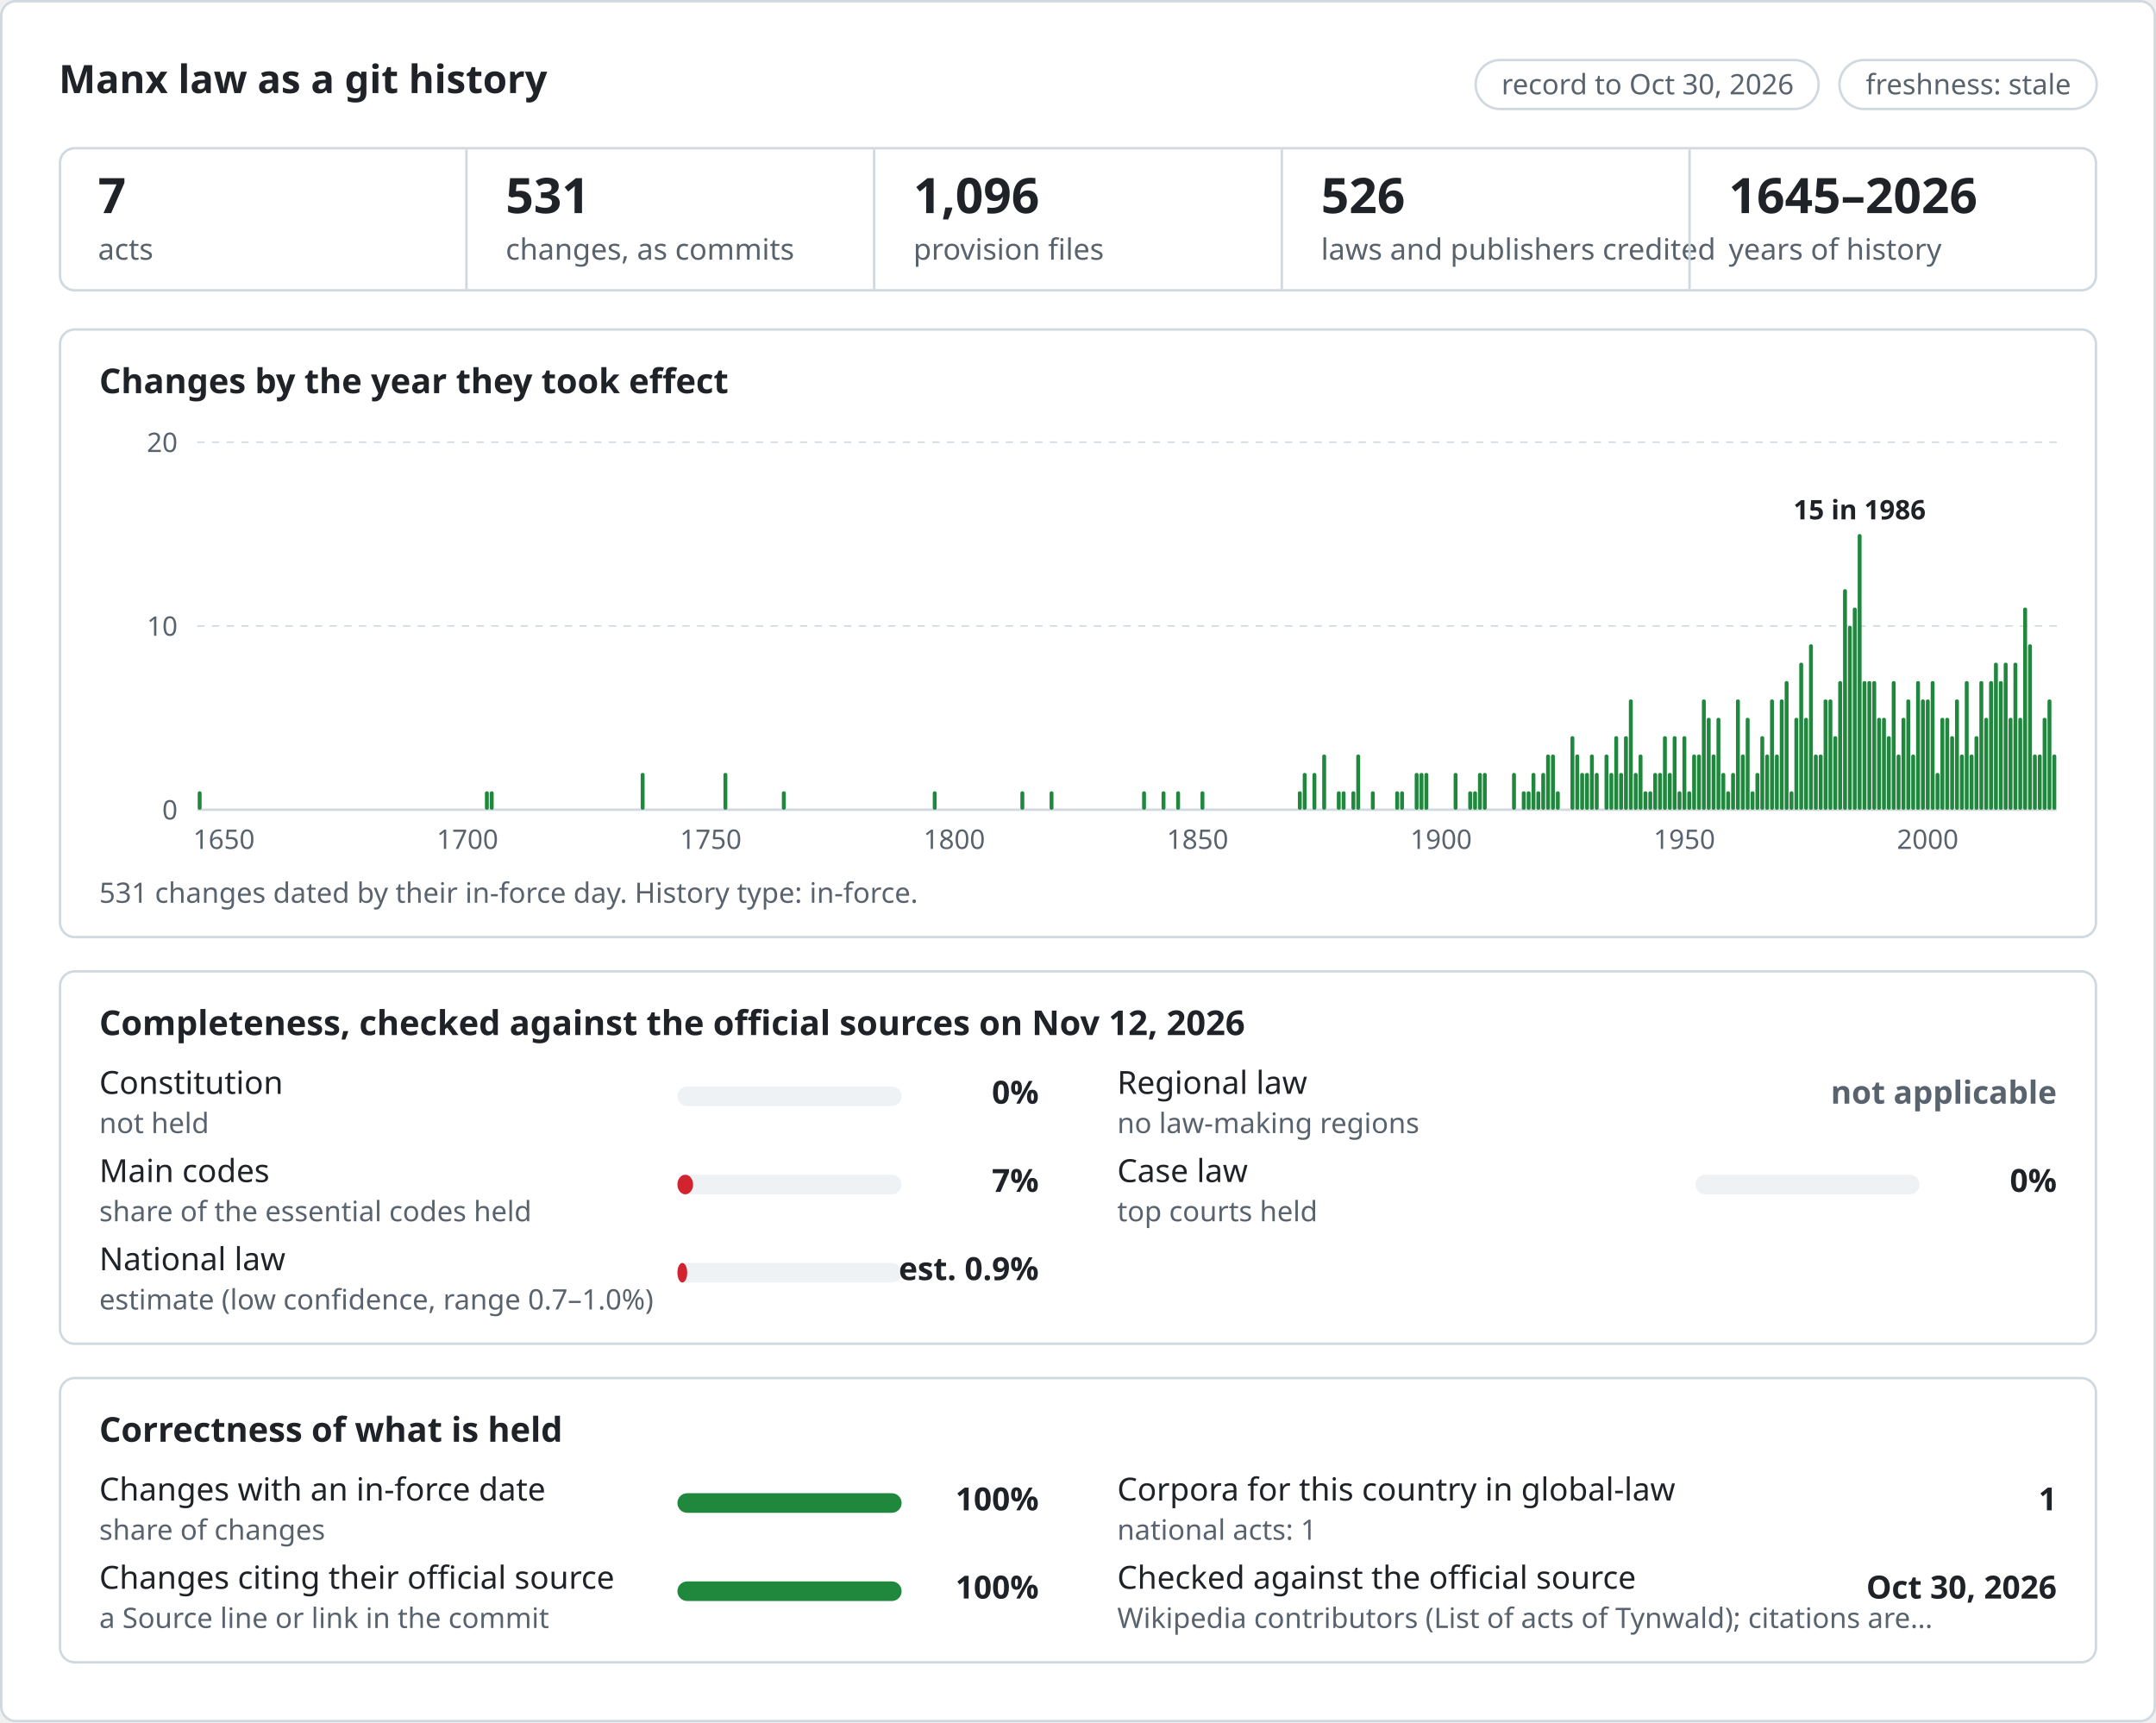
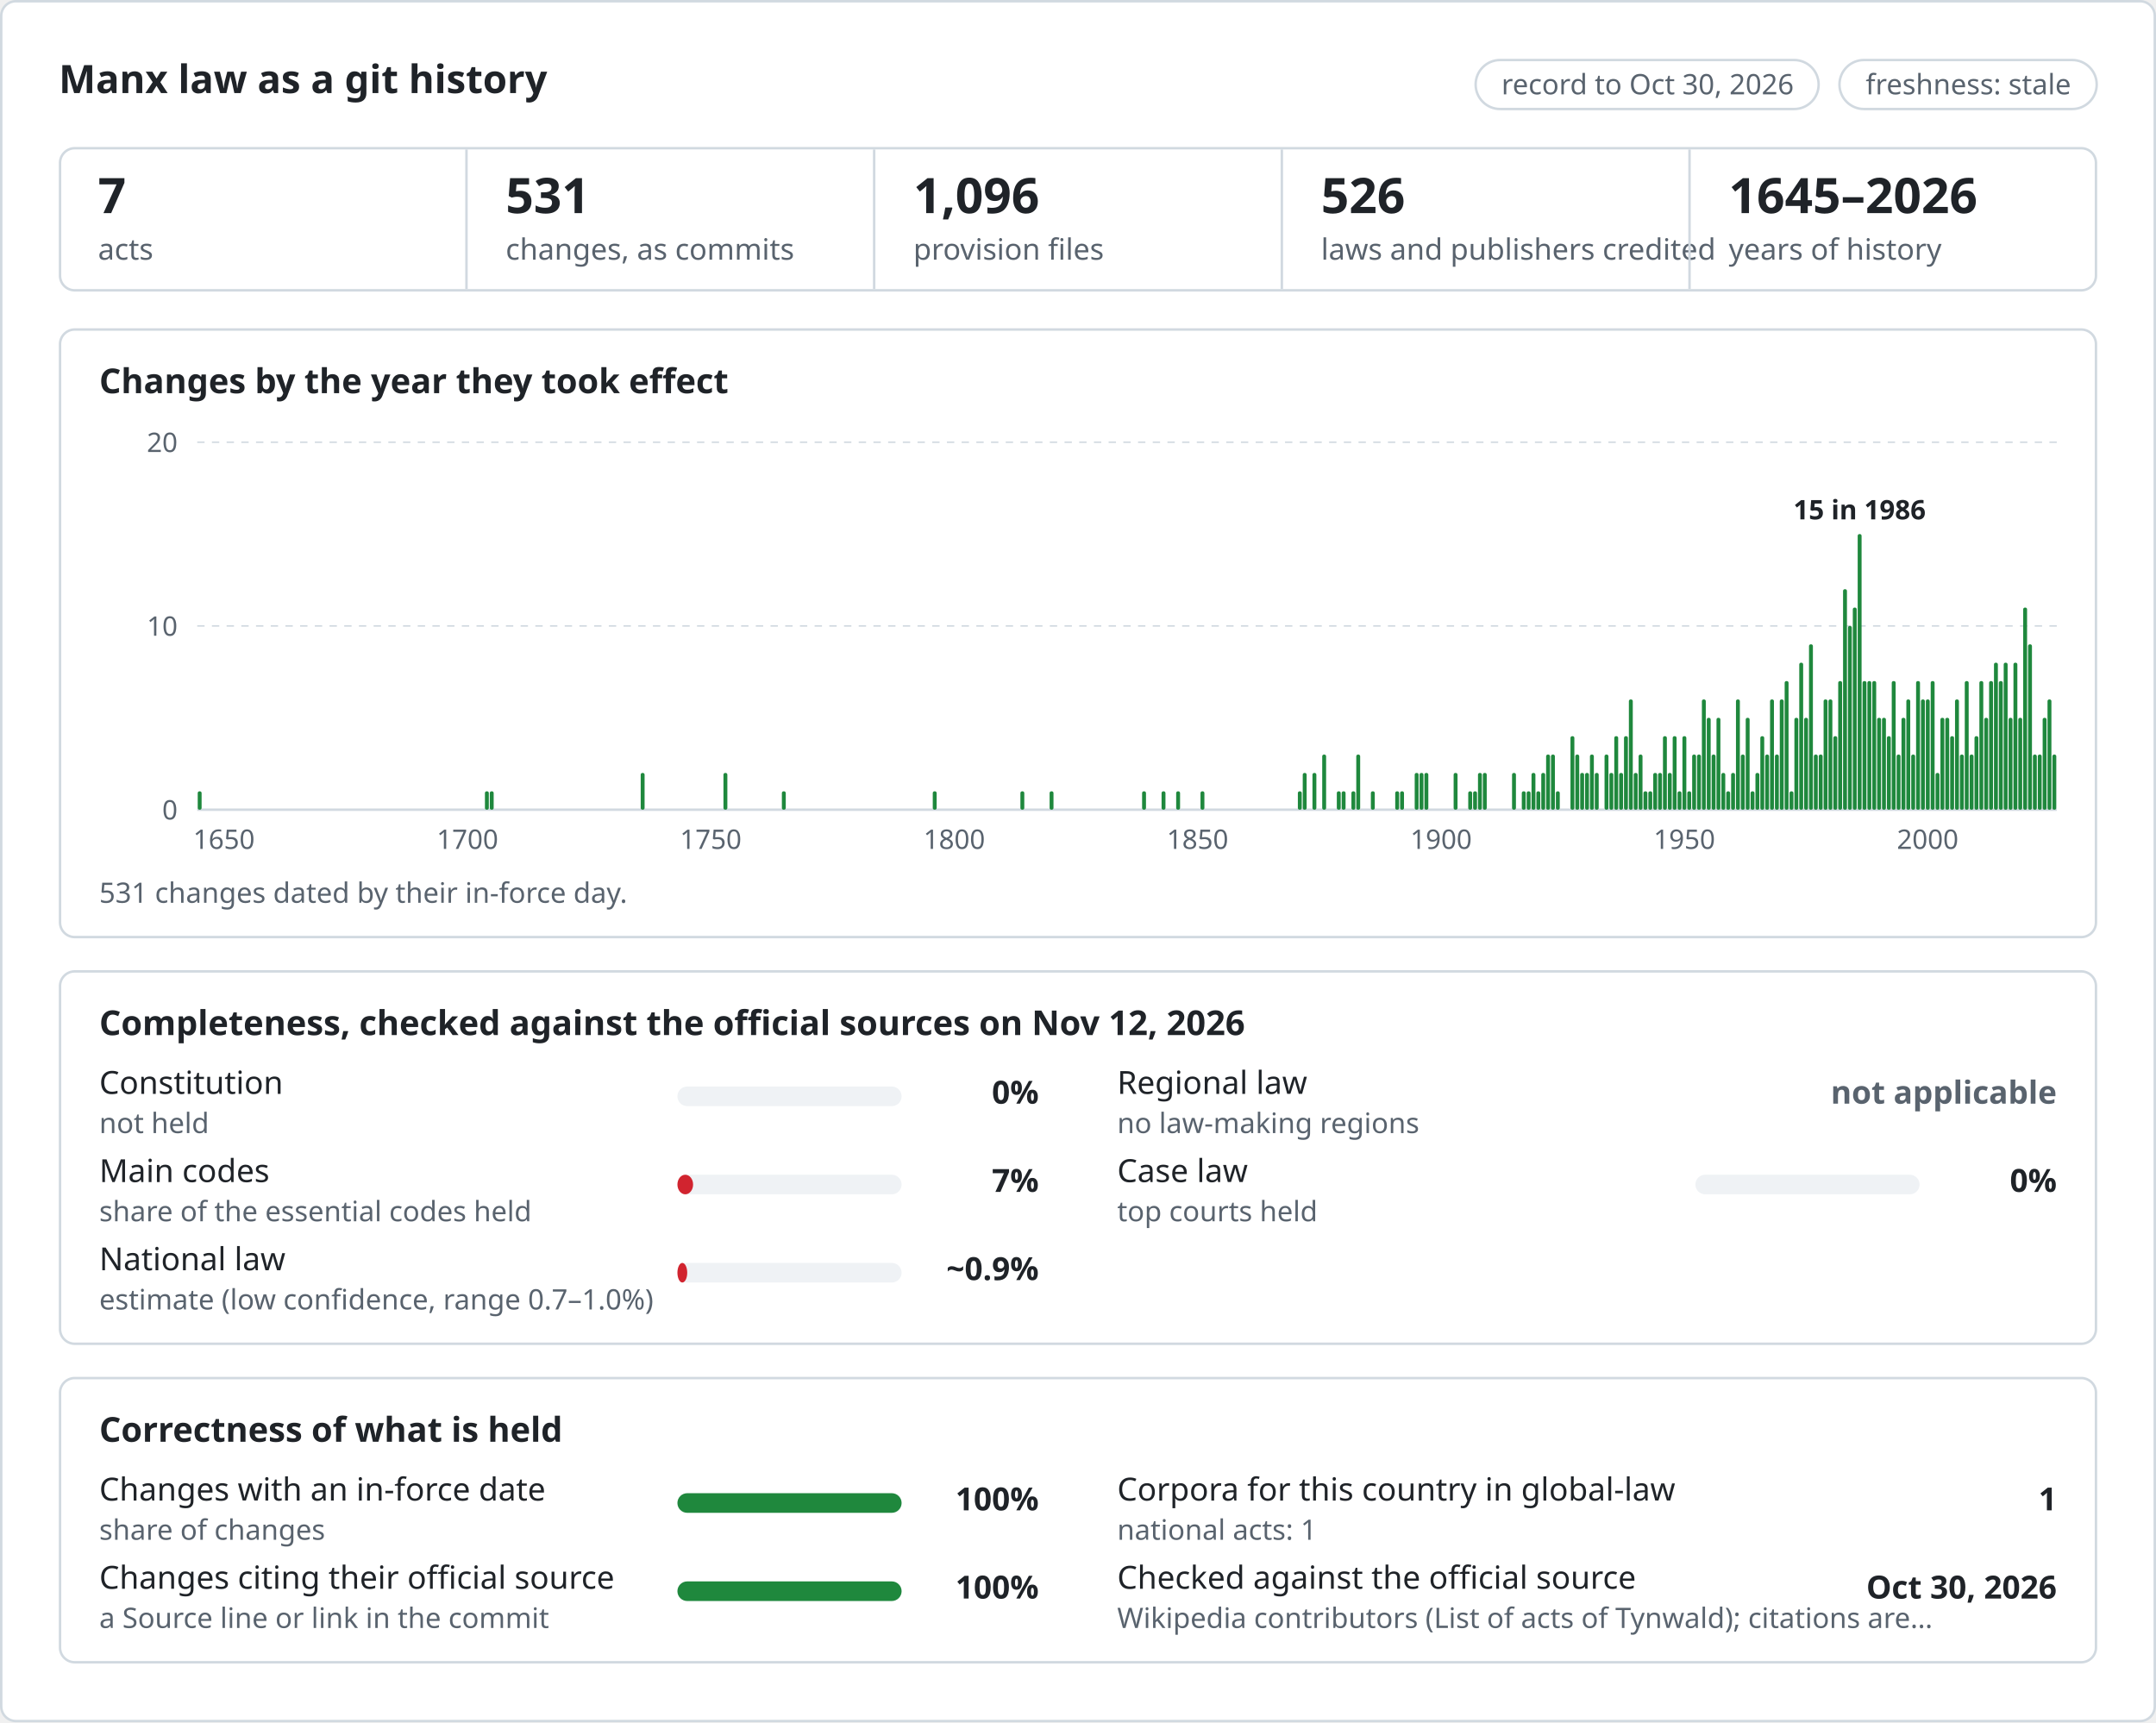
<svg xmlns="http://www.w3.org/2000/svg" width="880" height="703" viewBox="0 0 880 703" font-family="-apple-system,BlinkMacSystemFont,Segoe UI,Noto Sans,Helvetica,Arial,sans-serif">
  <rect x="0.5" y="0.5" width="879" height="702" rx="6" fill="#ffffff" stroke="#d1d9e0" />
  <text x="24" y="38" font-size="16" font-weight="600" fill="#1f2328">Manx law as a git history</text>
  <rect x="602.3" y="24.5" width="140" height="20" rx="10" fill="none" stroke="#d1d9e0" />
  <text x="672.5" y="38.5" font-size="11.5" font-weight="500" text-anchor="middle" fill="#59636e">record to Oct 30, 2026</text>
  <rect x="750.8" y="24.5" width="105" height="20" rx="10" fill="none" stroke="#d1d9e0" />
  <text x="803.4" y="38.5" font-size="11.5" font-weight="500" text-anchor="middle" fill="#59636e">freshness: stale</text>
  <rect x="24.5" y="60.5" width="831" height="58" rx="6" fill="#ffffff" stroke="#d1d9e0" />
  <text x="40.0" y="87" font-size="20" font-weight="600" fill="#1f2328">7</text>
  <text x="40.0" y="106" font-size="12" fill="#59636e">acts</text>
  <line x1="190.4" y1="61" x2="190.4" y2="118" stroke="#d1d9e0" />
  <text x="206.4" y="87" font-size="20" font-weight="600" fill="#1f2328">531</text>
  <text x="206.4" y="106" font-size="12" fill="#59636e">changes, as commits</text>
  <line x1="356.8" y1="61" x2="356.8" y2="118" stroke="#d1d9e0" />
  <text x="372.8" y="87" font-size="20" font-weight="600" fill="#1f2328">1,096</text>
  <text x="372.8" y="106" font-size="12" fill="#59636e">provision files</text>
  <line x1="523.2" y1="61" x2="523.2" y2="118" stroke="#d1d9e0" />
  <text x="539.2" y="87" font-size="20" font-weight="600" fill="#1f2328">526</text>
  <text x="539.2" y="106" font-size="12" fill="#59636e" textLength="142" lengthAdjust="spacingAndGlyphs">laws and publishers credited</text>
  <line x1="689.6" y1="61" x2="689.6" y2="118" stroke="#d1d9e0" />
  <text x="705.6" y="87" font-size="20" font-weight="600" fill="#1f2328">1645–2026</text>
  <text x="705.6" y="106" font-size="12" fill="#59636e">years of history</text>
  <rect x="24.5" y="134.5" width="831" height="248" rx="6" fill="#ffffff" stroke="#d1d9e0" />
  <text x="40.5" y="160.5" font-size="14" font-weight="600" fill="#1f2328">Changes by the year they took effect</text>
  <line x1="80.5" y1="330.5" x2="839.5" y2="330.5" stroke="#d1d9e0" stroke-width="1" />
  <text x="72.5" y="334.5" font-size="11" text-anchor="end" fill="#59636e">0</text>
  <line x1="80.5" y1="255.5" x2="839.5" y2="255.5" stroke="#d1d9e0" stroke-width="0.6" stroke-dasharray="3 3" />
  <text x="72.5" y="259.5" font-size="11" text-anchor="end" fill="#59636e">10</text>
  <line x1="80.5" y1="180.5" x2="839.5" y2="180.5" stroke="#d1d9e0" stroke-width="0.6" stroke-dasharray="3 3" />
  <text x="72.5" y="184.5" font-size="11" text-anchor="end" fill="#59636e">20</text>
  <rect x="80.70" y="323.0" width="1.59" height="7.5" rx="0.7" fill="#1f883d" />
  <text x="91.4" y="346.5" font-size="11" text-anchor="middle" fill="#59636e">1650</text>
  <text x="190.8" y="346.5" font-size="11" text-anchor="middle" fill="#59636e">1700</text>
  <rect x="197.93" y="323.0" width="1.59" height="7.5" rx="0.7" fill="#1f883d" />
  <rect x="199.91" y="323.0" width="1.59" height="7.5" rx="0.7" fill="#1f883d" />
  <rect x="261.51" y="315.5" width="1.59" height="15.0" rx="0.7" fill="#1f883d" />
  <text x="290.1" y="346.5" font-size="11" text-anchor="middle" fill="#59636e">1750</text>
  <rect x="295.29" y="315.5" width="1.59" height="15.0" rx="0.7" fill="#1f883d" />
  <rect x="319.13" y="323.0" width="1.59" height="7.5" rx="0.7" fill="#1f883d" />
  <rect x="380.72" y="323.0" width="1.59" height="7.5" rx="0.7" fill="#1f883d" />
  <text x="389.5" y="346.5" font-size="11" text-anchor="middle" fill="#59636e">1800</text>
  <rect x="416.49" y="323.0" width="1.59" height="7.5" rx="0.7" fill="#1f883d" />
  <rect x="428.41" y="323.0" width="1.59" height="7.5" rx="0.7" fill="#1f883d" />
  <rect x="466.16" y="323.0" width="1.59" height="7.5" rx="0.7" fill="#1f883d" />
  <rect x="474.11" y="323.0" width="1.59" height="7.5" rx="0.7" fill="#1f883d" />
  <rect x="480.07" y="323.0" width="1.59" height="7.5" rx="0.7" fill="#1f883d" />
  <text x="488.8" y="346.5" font-size="11" text-anchor="middle" fill="#59636e">1850</text>
  <rect x="490.00" y="323.0" width="1.59" height="7.5" rx="0.7" fill="#1f883d" />
  <rect x="529.74" y="323.0" width="1.59" height="7.5" rx="0.7" fill="#1f883d" />
  <rect x="531.73" y="315.5" width="1.59" height="15.0" rx="0.7" fill="#1f883d" />
  <rect x="535.70" y="315.5" width="1.59" height="15.0" rx="0.7" fill="#1f883d" />
  <rect x="539.68" y="308.0" width="1.59" height="22.5" rx="0.7" fill="#1f883d" />
  <rect x="545.64" y="323.0" width="1.59" height="7.5" rx="0.7" fill="#1f883d" />
  <rect x="547.62" y="323.0" width="1.59" height="7.5" rx="0.7" fill="#1f883d" />
  <rect x="551.60" y="323.0" width="1.59" height="7.5" rx="0.7" fill="#1f883d" />
  <rect x="553.58" y="308.0" width="1.59" height="22.5" rx="0.7" fill="#1f883d" />
  <rect x="559.54" y="323.0" width="1.59" height="7.5" rx="0.7" fill="#1f883d" />
  <rect x="569.48" y="323.0" width="1.59" height="7.5" rx="0.7" fill="#1f883d" />
  <rect x="571.47" y="323.0" width="1.59" height="7.5" rx="0.7" fill="#1f883d" />
  <rect x="577.43" y="315.5" width="1.59" height="15.0" rx="0.7" fill="#1f883d" />
  <rect x="579.41" y="315.5" width="1.59" height="15.0" rx="0.7" fill="#1f883d" />
  <rect x="581.40" y="315.5" width="1.59" height="15.0" rx="0.7" fill="#1f883d" />
  <text x="588.2" y="346.5" font-size="11" text-anchor="middle" fill="#59636e">1900</text>
  <rect x="593.32" y="315.5" width="1.59" height="15.0" rx="0.7" fill="#1f883d" />
  <rect x="599.28" y="323.0" width="1.59" height="7.5" rx="0.7" fill="#1f883d" />
  <rect x="601.27" y="323.0" width="1.59" height="7.5" rx="0.7" fill="#1f883d" />
  <rect x="603.26" y="315.5" width="1.59" height="15.0" rx="0.7" fill="#1f883d" />
  <rect x="605.24" y="315.5" width="1.59" height="15.0" rx="0.7" fill="#1f883d" />
  <rect x="617.16" y="315.5" width="1.59" height="15.0" rx="0.7" fill="#1f883d" />
  <rect x="621.14" y="323.0" width="1.59" height="7.5" rx="0.7" fill="#1f883d" />
  <rect x="623.13" y="323.0" width="1.59" height="7.5" rx="0.7" fill="#1f883d" />
  <rect x="625.11" y="315.5" width="1.59" height="15.0" rx="0.7" fill="#1f883d" />
  <rect x="627.10" y="323.0" width="1.59" height="7.5" rx="0.7" fill="#1f883d" />
  <rect x="629.09" y="315.5" width="1.59" height="15.0" rx="0.7" fill="#1f883d" />
  <rect x="631.07" y="308.0" width="1.59" height="22.5" rx="0.7" fill="#1f883d" />
  <rect x="633.06" y="308.0" width="1.59" height="22.5" rx="0.7" fill="#1f883d" />
  <rect x="635.05" y="323.0" width="1.59" height="7.5" rx="0.7" fill="#1f883d" />
  <rect x="641.01" y="300.5" width="1.59" height="30.0" rx="0.7" fill="#1f883d" />
  <rect x="642.99" y="308.0" width="1.59" height="22.5" rx="0.7" fill="#1f883d" />
  <rect x="644.98" y="315.5" width="1.59" height="15.0" rx="0.7" fill="#1f883d" />
  <rect x="646.97" y="315.5" width="1.59" height="15.0" rx="0.7" fill="#1f883d" />
  <rect x="648.96" y="308.0" width="1.59" height="22.5" rx="0.7" fill="#1f883d" />
  <rect x="650.94" y="315.5" width="1.59" height="15.0" rx="0.7" fill="#1f883d" />
  <rect x="654.92" y="308.0" width="1.59" height="22.5" rx="0.7" fill="#1f883d" />
  <rect x="656.90" y="315.5" width="1.59" height="15.0" rx="0.7" fill="#1f883d" />
  <rect x="658.89" y="300.5" width="1.59" height="30.0" rx="0.7" fill="#1f883d" />
  <rect x="660.88" y="315.5" width="1.59" height="15.0" rx="0.7" fill="#1f883d" />
  <rect x="662.86" y="300.5" width="1.59" height="30.0" rx="0.7" fill="#1f883d" />
  <rect x="664.85" y="285.5" width="1.59" height="45.0" rx="0.7" fill="#1f883d" />
  <rect x="666.84" y="315.5" width="1.59" height="15.0" rx="0.7" fill="#1f883d" />
  <rect x="668.82" y="308.0" width="1.59" height="22.5" rx="0.7" fill="#1f883d" />
  <rect x="670.81" y="323.0" width="1.59" height="7.5" rx="0.7" fill="#1f883d" />
  <rect x="672.80" y="323.0" width="1.59" height="7.5" rx="0.7" fill="#1f883d" />
  <rect x="674.79" y="315.5" width="1.59" height="15.0" rx="0.7" fill="#1f883d" />
  <rect x="676.77" y="315.5" width="1.59" height="15.0" rx="0.7" fill="#1f883d" />
  <rect x="678.76" y="300.5" width="1.59" height="30.0" rx="0.7" fill="#1f883d" />
  <rect x="680.75" y="315.5" width="1.59" height="15.0" rx="0.7" fill="#1f883d" />
  <rect x="682.73" y="300.5" width="1.59" height="30.0" rx="0.7" fill="#1f883d" />
  <rect x="684.72" y="323.0" width="1.59" height="7.5" rx="0.7" fill="#1f883d" />
  <rect x="686.71" y="300.5" width="1.59" height="30.0" rx="0.7" fill="#1f883d" />
  <text x="687.5" y="346.5" font-size="11" text-anchor="middle" fill="#59636e">1950</text>
  <rect x="688.69" y="323.0" width="1.59" height="7.5" rx="0.7" fill="#1f883d" />
  <rect x="690.68" y="308.0" width="1.59" height="22.5" rx="0.7" fill="#1f883d" />
  <rect x="692.67" y="308.0" width="1.59" height="22.5" rx="0.7" fill="#1f883d" />
  <rect x="694.65" y="285.5" width="1.59" height="45.0" rx="0.7" fill="#1f883d" />
  <rect x="696.64" y="293.0" width="1.59" height="37.5" rx="0.7" fill="#1f883d" />
  <rect x="698.63" y="308.0" width="1.59" height="22.5" rx="0.7" fill="#1f883d" />
  <rect x="700.61" y="293.0" width="1.59" height="37.5" rx="0.7" fill="#1f883d" />
  <rect x="702.60" y="315.5" width="1.59" height="15.0" rx="0.7" fill="#1f883d" />
  <rect x="704.59" y="323.0" width="1.59" height="7.5" rx="0.7" fill="#1f883d" />
  <rect x="706.58" y="315.5" width="1.59" height="15.0" rx="0.7" fill="#1f883d" />
  <rect x="708.56" y="285.5" width="1.59" height="45.0" rx="0.7" fill="#1f883d" />
  <rect x="710.55" y="308.0" width="1.59" height="22.5" rx="0.7" fill="#1f883d" />
  <rect x="712.54" y="293.0" width="1.59" height="37.5" rx="0.7" fill="#1f883d" />
  <rect x="714.52" y="323.0" width="1.59" height="7.5" rx="0.7" fill="#1f883d" />
  <rect x="716.51" y="315.5" width="1.59" height="15.0" rx="0.7" fill="#1f883d" />
  <rect x="718.50" y="300.5" width="1.59" height="30.0" rx="0.7" fill="#1f883d" />
  <rect x="720.48" y="308.0" width="1.59" height="22.5" rx="0.7" fill="#1f883d" />
  <rect x="722.47" y="285.5" width="1.59" height="45.0" rx="0.7" fill="#1f883d" />
  <rect x="724.46" y="308.0" width="1.59" height="22.5" rx="0.7" fill="#1f883d" />
  <rect x="726.44" y="285.5" width="1.59" height="45.0" rx="0.7" fill="#1f883d" />
  <rect x="728.43" y="278.0" width="1.59" height="52.5" rx="0.7" fill="#1f883d" />
  <rect x="730.42" y="323.0" width="1.59" height="7.5" rx="0.7" fill="#1f883d" />
  <rect x="732.41" y="293.0" width="1.59" height="37.5" rx="0.7" fill="#1f883d" />
  <rect x="734.39" y="270.5" width="1.59" height="60.0" rx="0.7" fill="#1f883d" />
  <rect x="736.38" y="293.0" width="1.59" height="37.5" rx="0.7" fill="#1f883d" />
  <rect x="738.37" y="263.0" width="1.59" height="67.5" rx="0.7" fill="#1f883d" />
  <rect x="740.35" y="308.0" width="1.59" height="22.5" rx="0.7" fill="#1f883d" />
  <rect x="742.34" y="308.0" width="1.59" height="22.5" rx="0.7" fill="#1f883d" />
  <rect x="744.33" y="285.5" width="1.59" height="45.0" rx="0.7" fill="#1f883d" />
  <rect x="746.31" y="285.5" width="1.59" height="45.0" rx="0.7" fill="#1f883d" />
  <rect x="748.30" y="300.5" width="1.59" height="30.0" rx="0.7" fill="#1f883d" />
  <rect x="750.29" y="278.0" width="1.59" height="52.5" rx="0.7" fill="#1f883d" />
  <rect x="752.27" y="240.5" width="1.59" height="90.0" rx="0.7" fill="#1f883d" />
  <rect x="754.26" y="255.5" width="1.59" height="75.0" rx="0.7" fill="#1f883d" />
  <rect x="756.25" y="248.0" width="1.59" height="82.5" rx="0.7" fill="#1f883d" />
  <rect x="758.24" y="218.0" width="1.59" height="112.5" rx="0.7" fill="#1f883d" />
  <text x="759.0" y="212.0" font-size="11" font-weight="600" text-anchor="middle" fill="#1f2328">15 in 1986</text>
  <rect x="760.22" y="278.0" width="1.59" height="52.5" rx="0.7" fill="#1f883d" />
  <rect x="762.21" y="278.0" width="1.59" height="52.5" rx="0.7" fill="#1f883d" />
  <rect x="764.20" y="278.0" width="1.59" height="52.5" rx="0.7" fill="#1f883d" />
  <rect x="766.18" y="293.0" width="1.59" height="37.5" rx="0.7" fill="#1f883d" />
  <rect x="768.17" y="293.0" width="1.59" height="37.5" rx="0.7" fill="#1f883d" />
  <rect x="770.16" y="300.5" width="1.59" height="30.0" rx="0.7" fill="#1f883d" />
  <rect x="772.14" y="278.0" width="1.59" height="52.5" rx="0.7" fill="#1f883d" />
  <rect x="774.13" y="308.0" width="1.59" height="22.5" rx="0.7" fill="#1f883d" />
  <rect x="776.12" y="293.0" width="1.59" height="37.5" rx="0.7" fill="#1f883d" />
  <rect x="778.10" y="285.5" width="1.59" height="45.0" rx="0.7" fill="#1f883d" />
  <rect x="780.09" y="308.0" width="1.59" height="22.5" rx="0.7" fill="#1f883d" />
  <rect x="782.08" y="278.0" width="1.59" height="52.5" rx="0.7" fill="#1f883d" />
  <rect x="784.07" y="285.5" width="1.59" height="45.0" rx="0.7" fill="#1f883d" />
  <rect x="786.05" y="285.5" width="1.59" height="45.0" rx="0.7" fill="#1f883d" />
  <text x="786.8" y="346.5" font-size="11" text-anchor="middle" fill="#59636e">2000</text>
  <rect x="788.04" y="278.0" width="1.59" height="52.5" rx="0.7" fill="#1f883d" />
  <rect x="790.03" y="315.5" width="1.59" height="15.0" rx="0.7" fill="#1f883d" />
  <rect x="792.01" y="293.0" width="1.59" height="37.5" rx="0.7" fill="#1f883d" />
  <rect x="794.00" y="293.0" width="1.59" height="37.5" rx="0.7" fill="#1f883d" />
  <rect x="795.99" y="300.5" width="1.59" height="30.0" rx="0.7" fill="#1f883d" />
  <rect x="797.97" y="285.5" width="1.59" height="45.0" rx="0.7" fill="#1f883d" />
  <rect x="799.96" y="308.0" width="1.59" height="22.5" rx="0.7" fill="#1f883d" />
  <rect x="801.95" y="278.0" width="1.59" height="52.5" rx="0.7" fill="#1f883d" />
  <rect x="803.93" y="308.0" width="1.59" height="22.5" rx="0.7" fill="#1f883d" />
  <rect x="805.92" y="300.5" width="1.59" height="30.0" rx="0.7" fill="#1f883d" />
  <rect x="807.91" y="278.0" width="1.59" height="52.5" rx="0.7" fill="#1f883d" />
  <rect x="809.90" y="293.0" width="1.59" height="37.5" rx="0.7" fill="#1f883d" />
  <rect x="811.88" y="278.0" width="1.59" height="52.5" rx="0.7" fill="#1f883d" />
  <rect x="813.87" y="270.5" width="1.59" height="60.0" rx="0.7" fill="#1f883d" />
  <rect x="815.86" y="278.0" width="1.59" height="52.5" rx="0.7" fill="#1f883d" />
  <rect x="817.84" y="270.5" width="1.59" height="60.0" rx="0.7" fill="#1f883d" />
  <rect x="819.83" y="293.0" width="1.59" height="37.5" rx="0.7" fill="#1f883d" />
  <rect x="821.82" y="270.5" width="1.59" height="60.0" rx="0.7" fill="#1f883d" />
  <rect x="823.80" y="293.0" width="1.59" height="37.5" rx="0.7" fill="#1f883d" />
  <rect x="825.79" y="248.0" width="1.59" height="82.5" rx="0.7" fill="#1f883d" />
  <rect x="827.78" y="263.0" width="1.59" height="67.5" rx="0.7" fill="#1f883d" />
  <rect x="829.76" y="308.0" width="1.59" height="22.5" rx="0.7" fill="#1f883d" />
  <rect x="831.75" y="308.0" width="1.59" height="22.5" rx="0.7" fill="#1f883d" />
  <rect x="833.74" y="293.0" width="1.59" height="37.5" rx="0.7" fill="#1f883d" />
  <rect x="835.72" y="285.5" width="1.59" height="45.0" rx="0.7" fill="#1f883d" />
  <rect x="837.71" y="308.0" width="1.59" height="22.5" rx="0.7" fill="#1f883d" />
-   <text x="40.5" y="368.5" font-size="11.5" fill="#59636e">531 changes dated by their in-force day. History type: in-force.</text>
+   <text x="40.5" y="368.5" font-size="11.5" fill="#59636e">531 changes dated by their in-force day.</text>
  <rect x="24.5" y="396.5" width="831" height="152" rx="6" fill="#ffffff" stroke="#d1d9e0" />
  <text x="40.5" y="422.5" font-size="14" font-weight="600" fill="#1f2328">Completeness, checked against the official sources on Nov 12, 2026</text>
  <text x="40.5" y="446.5" font-size="13" fill="#1f2328">Constitution</text>
  <text x="40.5" y="462.5" font-size="11.5" fill="#59636e">not held</text>
  <g>
    <rect x="276.5" y="443.5" width="91.5" height="8" rx="4" fill="#eff2f5" />
  </g>
  <text x="424.0" y="450.5" font-size="13" font-weight="600" text-anchor="end" fill="#1f2328">0%</text>
  <text x="40.5" y="482.5" font-size="13" fill="#1f2328">Main codes</text>
  <text x="40.5" y="498.5" font-size="11.5" fill="#59636e">share of the essential codes held</text>
  <g>
    <rect x="276.5" y="479.5" width="91.5" height="8" rx="4" fill="#eff2f5" />
    <rect x="276.5" y="479.5" width="6.4" height="8" rx="4" fill="#d1242f" />
  </g>
  <text x="424.0" y="486.5" font-size="13" font-weight="600" text-anchor="end" fill="#1f2328">7%</text>
  <text x="40.5" y="518.5" font-size="13" fill="#1f2328">National law</text>
  <text x="40.5" y="534.5" font-size="11.5" fill="#59636e">estimate (low confidence, range 0.7–1.0%)</text>
  <g>
    <rect x="276.5" y="515.5" width="91.5" height="8" rx="4" fill="#eff2f5" />
    <rect x="276.5" y="515.5" width="4.0" height="8" rx="4" fill="#d1242f" />
  </g>
-   <text x="424.0" y="522.5" font-size="13" font-weight="600" text-anchor="end" fill="#1f2328">est. 0.9%</text>
+   <text x="424.0" y="522.5" font-size="13" font-weight="600" text-anchor="end" fill="#1f2328">~0.9%</text>
  <text x="456.0" y="446.5" font-size="13" fill="#1f2328">Regional law</text>
  <text x="456.0" y="462.5" font-size="11.5" fill="#59636e">no law-making regions</text>
  <text x="839.5" y="450.5" font-size="13" font-weight="600" text-anchor="end" fill="#59636e">not applicable</text>
  <text x="456.0" y="482.5" font-size="13" fill="#1f2328">Case law</text>
  <text x="456.0" y="498.5" font-size="11.5" fill="#59636e">top courts held</text>
  <g>
    <rect x="692.0" y="479.5" width="91.5" height="8" rx="4" fill="#eff2f5" />
  </g>
  <text x="839.5" y="486.5" font-size="13" font-weight="600" text-anchor="end" fill="#1f2328">0%</text>
  <rect x="24.5" y="562.5" width="831" height="116" rx="6" fill="#ffffff" stroke="#d1d9e0" />
  <text x="40.5" y="588.5" font-size="14" font-weight="600" fill="#1f2328">Correctness of what is held</text>
  <text x="40.5" y="612.5" font-size="13" fill="#1f2328">Changes with an in-force date</text>
  <text x="40.5" y="628.5" font-size="11.5" fill="#59636e">share of changes</text>
  <g>
    <rect x="276.5" y="609.5" width="91.5" height="8" rx="4" fill="#eff2f5" />
    <rect x="276.5" y="609.5" width="91.5" height="8" rx="4" fill="#1f883d" />
  </g>
  <text x="424.0" y="616.5" font-size="13" font-weight="600" text-anchor="end" fill="#1f2328">100%</text>
  <text x="40.5" y="648.5" font-size="13" fill="#1f2328">Changes citing their official source</text>
  <text x="40.5" y="664.5" font-size="11.5" fill="#59636e">a Source line or link in the commit</text>
  <g>
    <rect x="276.5" y="645.5" width="91.5" height="8" rx="4" fill="#eff2f5" />
    <rect x="276.5" y="645.5" width="91.5" height="8" rx="4" fill="#1f883d" />
  </g>
  <text x="424.0" y="652.5" font-size="13" font-weight="600" text-anchor="end" fill="#1f2328">100%</text>
  <text x="456.0" y="612.5" font-size="13" fill="#1f2328">Corpora for this country in global-law</text>
  <text x="456.0" y="628.5" font-size="11.5" fill="#59636e">national acts: 1</text>
  <text x="839.5" y="616.5" font-size="13" font-weight="600" text-anchor="end" fill="#1f2328">1</text>
  <text x="456.0" y="648.5" font-size="13" fill="#1f2328">Checked against the official source</text>
  <text x="456.0" y="664.5" font-size="11.5" fill="#59636e">Wikipedia contributors (List of acts of Tynwald); citations are…</text>
  <text x="839.5" y="652.5" font-size="13" font-weight="600" text-anchor="end" fill="#1f2328">Oct 30, 2026</text>
</svg>
